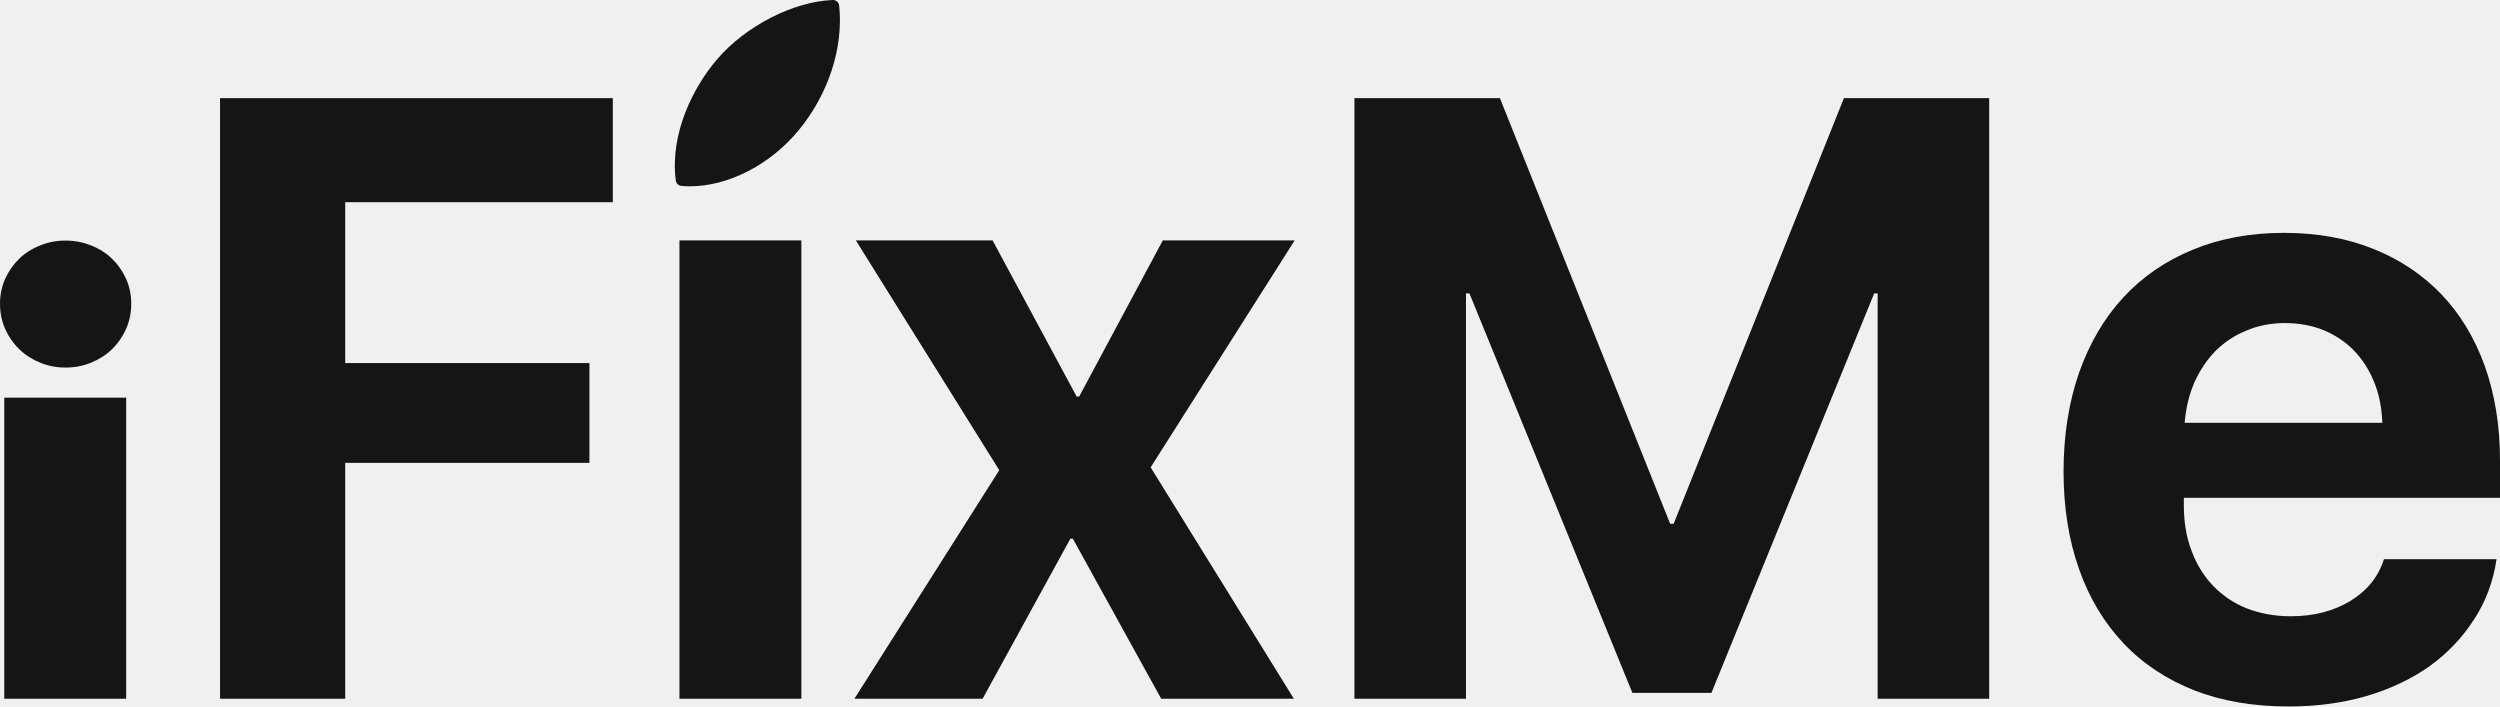
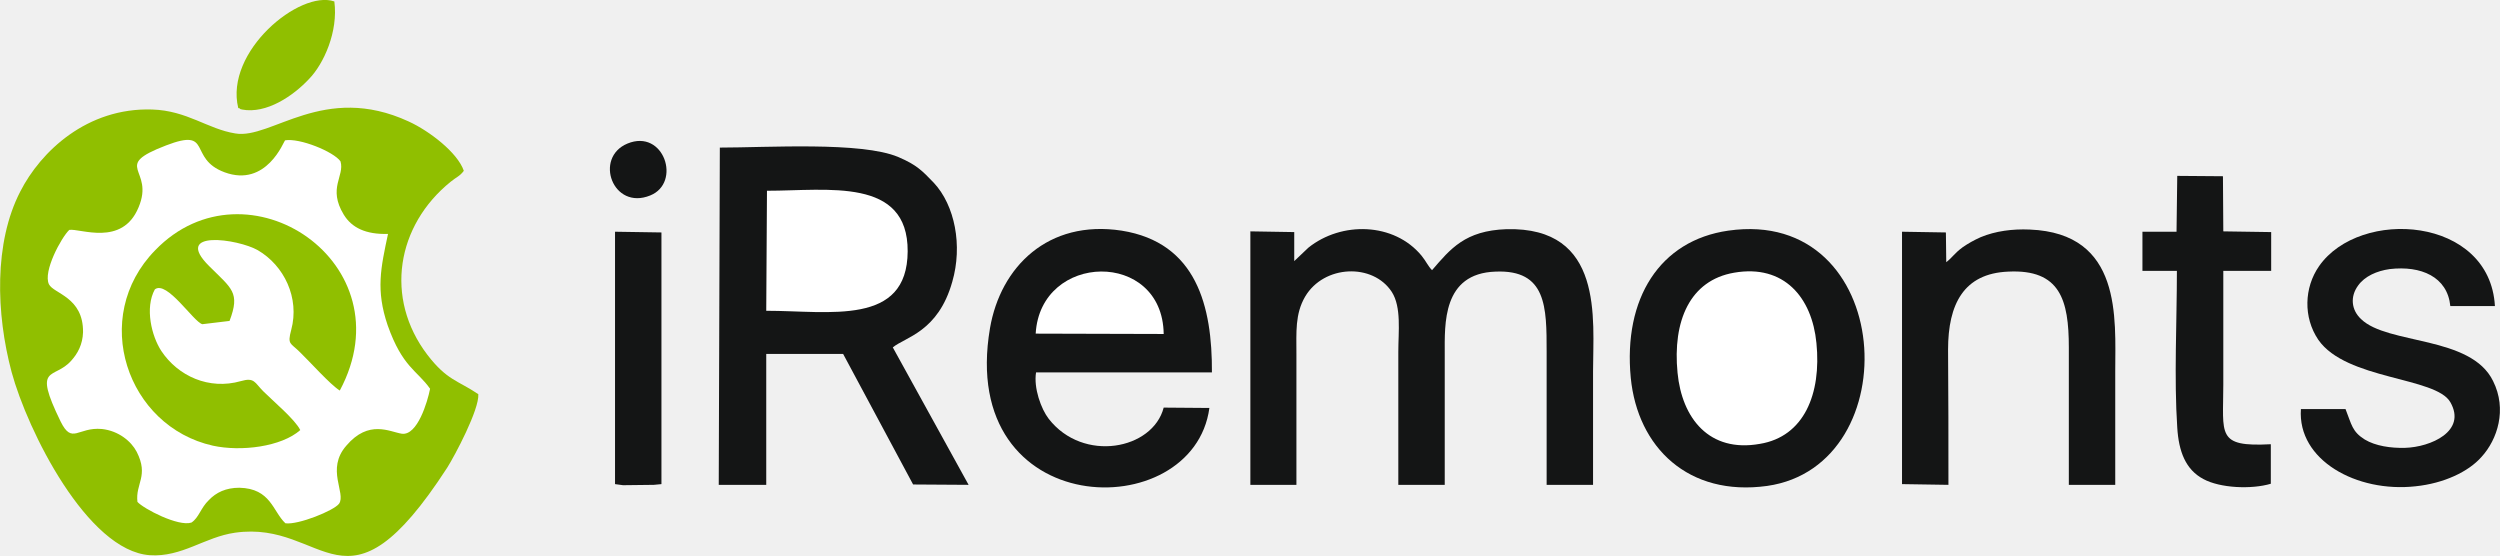
- <svg xmlns="http://www.w3.org/2000/svg" xml:space="preserve" width="100%" height="100%" version="1.1" style="shape-rendering:geometricPrecision; text-rendering:geometricPrecision; image-rendering:optimizeQuality; fill-rule:evenodd; clip-rule:evenodd" viewBox="0 0 12304 3477">
+ <svg xmlns="http://www.w3.org/2000/svg" xml:space="preserve" width="100%" height="100%" version="1.1" style="shape-rendering:geometricPrecision; text-rendering:geometricPrecision; image-rendering:optimizeQuality; fill-rule:evenodd; clip-rule:evenodd" viewBox="0 0 6894 1533">
  <defs>
    <style type="text/css">
   
-     .fil0 {fill:#151515}
-     .fil1 {fill:#151515;fill-rule:nonzero}
+     .fil2 {fill:#141515}
+     .fil0 {fill:#90BF00}
+     .fil1 {fill:white}
   
  </style>
  </defs>
  <g id="Слой_x0020_1">
-     <g id="_1667580527424">
-       <path id="XMLID_230_" class="fil0" d="M4098 0c-195,8 -428,128 -568,291 -118,137 -234,367 -204,597 2,15 14,26 28,27 14,1 27,2 40,2 191,0 396,-106 536,-275 148,-179 222,-409 200,-615 -2,-16 -16,-28 -32,-27z" />
-       <path class="fil1" d="M21 1957l600 0 0 1482 -600 0 0 -1482zm301 -148c-44,0 -85,-8 -124,-24 -39,-16 -73,-37 -103,-66 -29,-28 -52,-61 -69,-99 -17,-38 -26,-80 -26,-125 0,-45 9,-86 26,-124 17,-37 40,-70 69,-98 29,-28 64,-50 103,-65 39,-16 80,-24 124,-24 45,0 87,8 126,24 39,15 74,37 103,65 29,28 52,61 69,98 17,38 26,79 26,124 0,45 -9,87 -26,125 -17,38 -40,71 -69,99 -30,29 -64,50 -103,66 -39,16 -81,24 -126,24zm761 1630l0 -2956 1933 0 0 512 -1317 0 0 792 1202 0 0 491 -1202 0 0 1161 -616 0zm2261 -2256l600 0 0 2256 -600 0 0 -2256zm1924 1468l-432 788 -631 0 713 -1125 -706 -1131 673 0 414 769 12 0 412 -769 649 0 -709 1117 705 1139 -653 0 -435 -788 -12 0zm4522 788l-549 0 0 -1995 -17 0 -801 1966 -389 0 -802 -1966 -17 0 0 1995 -549 0 0 -2956 716 0 838 2095 17 0 838 -2095 715 0 0 2956zm1455 -1849c-67,0 -131,12 -189,37 -58,23 -108,57 -152,100 -42,43 -77,95 -104,155 -26,60 -42,126 -48,199l973 0c-3,-74 -16,-142 -41,-202 -25,-61 -58,-112 -100,-155 -41,-42 -91,-75 -148,-99 -57,-23 -121,-35 -191,-35zm1042 1162c-16,109 -53,209 -111,297 -58,90 -130,166 -219,230 -89,63 -193,112 -311,147 -118,34 -245,51 -382,51 -172,0 -327,-26 -464,-79 -136,-54 -252,-130 -347,-230 -95,-100 -169,-221 -220,-365 -51,-143 -77,-304 -77,-482 0,-179 26,-341 76,-486 51,-144 123,-268 217,-370 95,-103 209,-181 343,-236 133,-55 283,-83 448,-83 163,0 309,26 441,79 130,52 242,127 335,224 92,96 163,214 213,352 49,138 75,292 75,464l0 185 -1556 0 0 37c0,82 12,156 38,224 25,67 60,124 106,172 46,48 101,85 165,111 65,25 137,39 216,39 114,0 211,-25 294,-75 82,-50 138,-118 166,-206l554 0z" />
+     <g id="_2830415452720">
+       <path class="fil0" d="M1319 1087c-58,-39 -86,-38 -140,-108 -120,-157 -85,-358 64,-478 16,-13 25,-15 36,-30 -17,-50 -95,-110 -152,-136 -234,-108 -379,50 -478,33 -76,-12 -133,-63 -229,-66 -180,-6 -308,116 -364,226 -73,141 -67,337 -24,498 44,162 209,493 381,505 89,6 151,-50 235,-62 252,-36 301,259 585,-179 21,-33 89,-161 86,-203z" />
+       <path class="fil1" d="M191 634c-22,21 -73,115 -56,150 13,26 95,35 94,132 -1,34 -15,59 -32,78 -48,55 -108,8 -30,168 32,65 47,15 114,21 46,5 81,34 96,63 34,67 -4,87 2,138 17,19 113,69 149,57 21,-14 25,-40 48,-62 20,-21 47,-34 84,-34 87,2 92,65 127,98 35,5 134,-35 148,-54 20,-29 -37,-95 20,-160 62,-73 120,-38 153,-33 43,6 71,-88 78,-124 -36,-51 -76,-59 -117,-175 -33,-97 -19,-158 1,-252 -61,2 -100,-17 -122,-53 -45,-74 3,-106 -9,-147 -19,-27 -113,-65 -153,-58 -3,2 -51,131 -167,88 -102,-38 -31,-124 -161,-74 -154,59 -30,63 -76,171 -45,109 -162,57 -191,62z" />
+       <path class="fil2" d="M1982 1337l131 0 0 -361 212 0 193 360 153 1 -209 -379c33,-28 125,-42 164,-181 29,-100 7,-211 -51,-273 -31,-32 -46,-49 -98,-71 -101,-43 -363,-26 -492,-26l-3 930z" />
+       <path class="fil2" d="M4766 636c-189,27 -290,187 -269,406 19,192 159,328 376,298 393,-56 353,-770 -107,-704z" />
+       <path class="fil2" d="M3569 720l0 -80 -121 -2 0 699 127 0c0,-121 0,-241 0,-361 0,-60 -4,-110 24,-158 52,-88 187,-93 239,-13 27,42 18,110 18,165 0,122 0,245 0,367l128 0c0,-121 0,-241 0,-361 0,-82 -7,-222 140,-227 141,-6 141,98 141,221 0,122 0,245 0,367l128 0c0,-105 0,-209 0,-313 0,-144 31,-399 -239,-392 -114,4 -154,54 -205,113 -11,-11 -16,-24 -29,-40 -76,-92 -221,-95 -312,-22l-39 37z" />
+       <path class="fil2" d="M3335 1125l-126 -1c-30,116 -222,153 -317,31 -21,-27 -42,-85 -35,-128l485 0c1,-182 -42,-358 -249,-391 -203,-31 -334,100 -363,269 -91,535 561,547 605,220z" />
+       <path class="fil2" d="M5367 723l-1 -82 -121 -2 0 696 128 2c0,-126 0,-250 -1,-373 0,-125 43,-210 166,-215 143,-7 167,78 167,209 0,126 0,253 0,379l128 0c0,-104 0,-209 0,-313 0,-146 20,-381 -236,-391 -47,-2 -94,4 -135,21 -20,9 -34,17 -50,28 -23,17 -27,27 -45,41z" />
+       <path class="fil0" d="M828 1186c-14,-29 -75,-80 -102,-107 -24,-24 -24,-39 -62,-28 -88,25 -173,-14 -219,-83 -27,-41 -46,-119 -18,-170 33,-26 107,90 131,96l75 -9c30,-79 6,-89 -56,-151 -103,-102 80,-75 134,-44 72,42 116,131 92,220 -11,41 -2,35 24,61 28,27 83,89 110,106 188,-351 -257,-648 -509,-387 -181,185 -78,486 159,539 78,17 189,3 241,-43z" />
+       <path class="fil2" d="M6468 1128l-123 0c-10,141 154,231 316,213 78,-8 146,-40 182,-81 44,-48 71,-131 32,-209 -61,-126 -291,-100 -364,-171 -27,-25 -31,-62 -8,-93 18,-25 51,-40 87,-45 86,-10 159,21 167,102l123 0c-14,-247 -372,-272 -485,-110 -41,59 -44,141 -2,203 77,111 324,102 364,172 46,80 -54,124 -125,126 -39,1 -81,-5 -111,-23 -35,-22 -36,-41 -53,-84z" />
+       <path class="fil1" d="M4782 752c-122,21 -170,133 -156,276 12,125 87,221 227,196 122,-20 170,-138 156,-278 -12,-125 -89,-218 -227,-194z" />
+       <path class="fil2" d="M6002 639l-94 0 0 108 95 0c0,138 -8,297 1,432 4,66 23,116 72,142 46,25 132,29 186,13l0 -109c-151,8 -131,-26 -131,-165 0,-104 0,-209 0,-313l132 0 0 -107 -132 -2 -1 -152 -126 -1 -2 154z" />
+       <path class="fil1" d="M2113 857c175,0 389,43 390,-164 1,-205 -220,-167 -388,-167l-2 331z" />
+       <polygon class="fil2" points="1696,1335 1718,1338 1803,1337 1824,1335 1824,641 1696,639 " />
+       <path class="fil0" d="M657 298c2,1 4,0 5,2 1,2 4,1 5,2 68,13 142,-38 185,-84 41,-42 81,-131 70,-214 -95,-33 -303,138 -265,294z" />
+       <path class="fil1" d="M2856 920l353 1c-3,-233 -340,-226 -353,-1z" />
+       <path class="fil2" d="M1730 396c-93,39 -40,185 63,143 87,-35 38,-185 -63,-143z" />
    </g>
  </g>
</svg>
